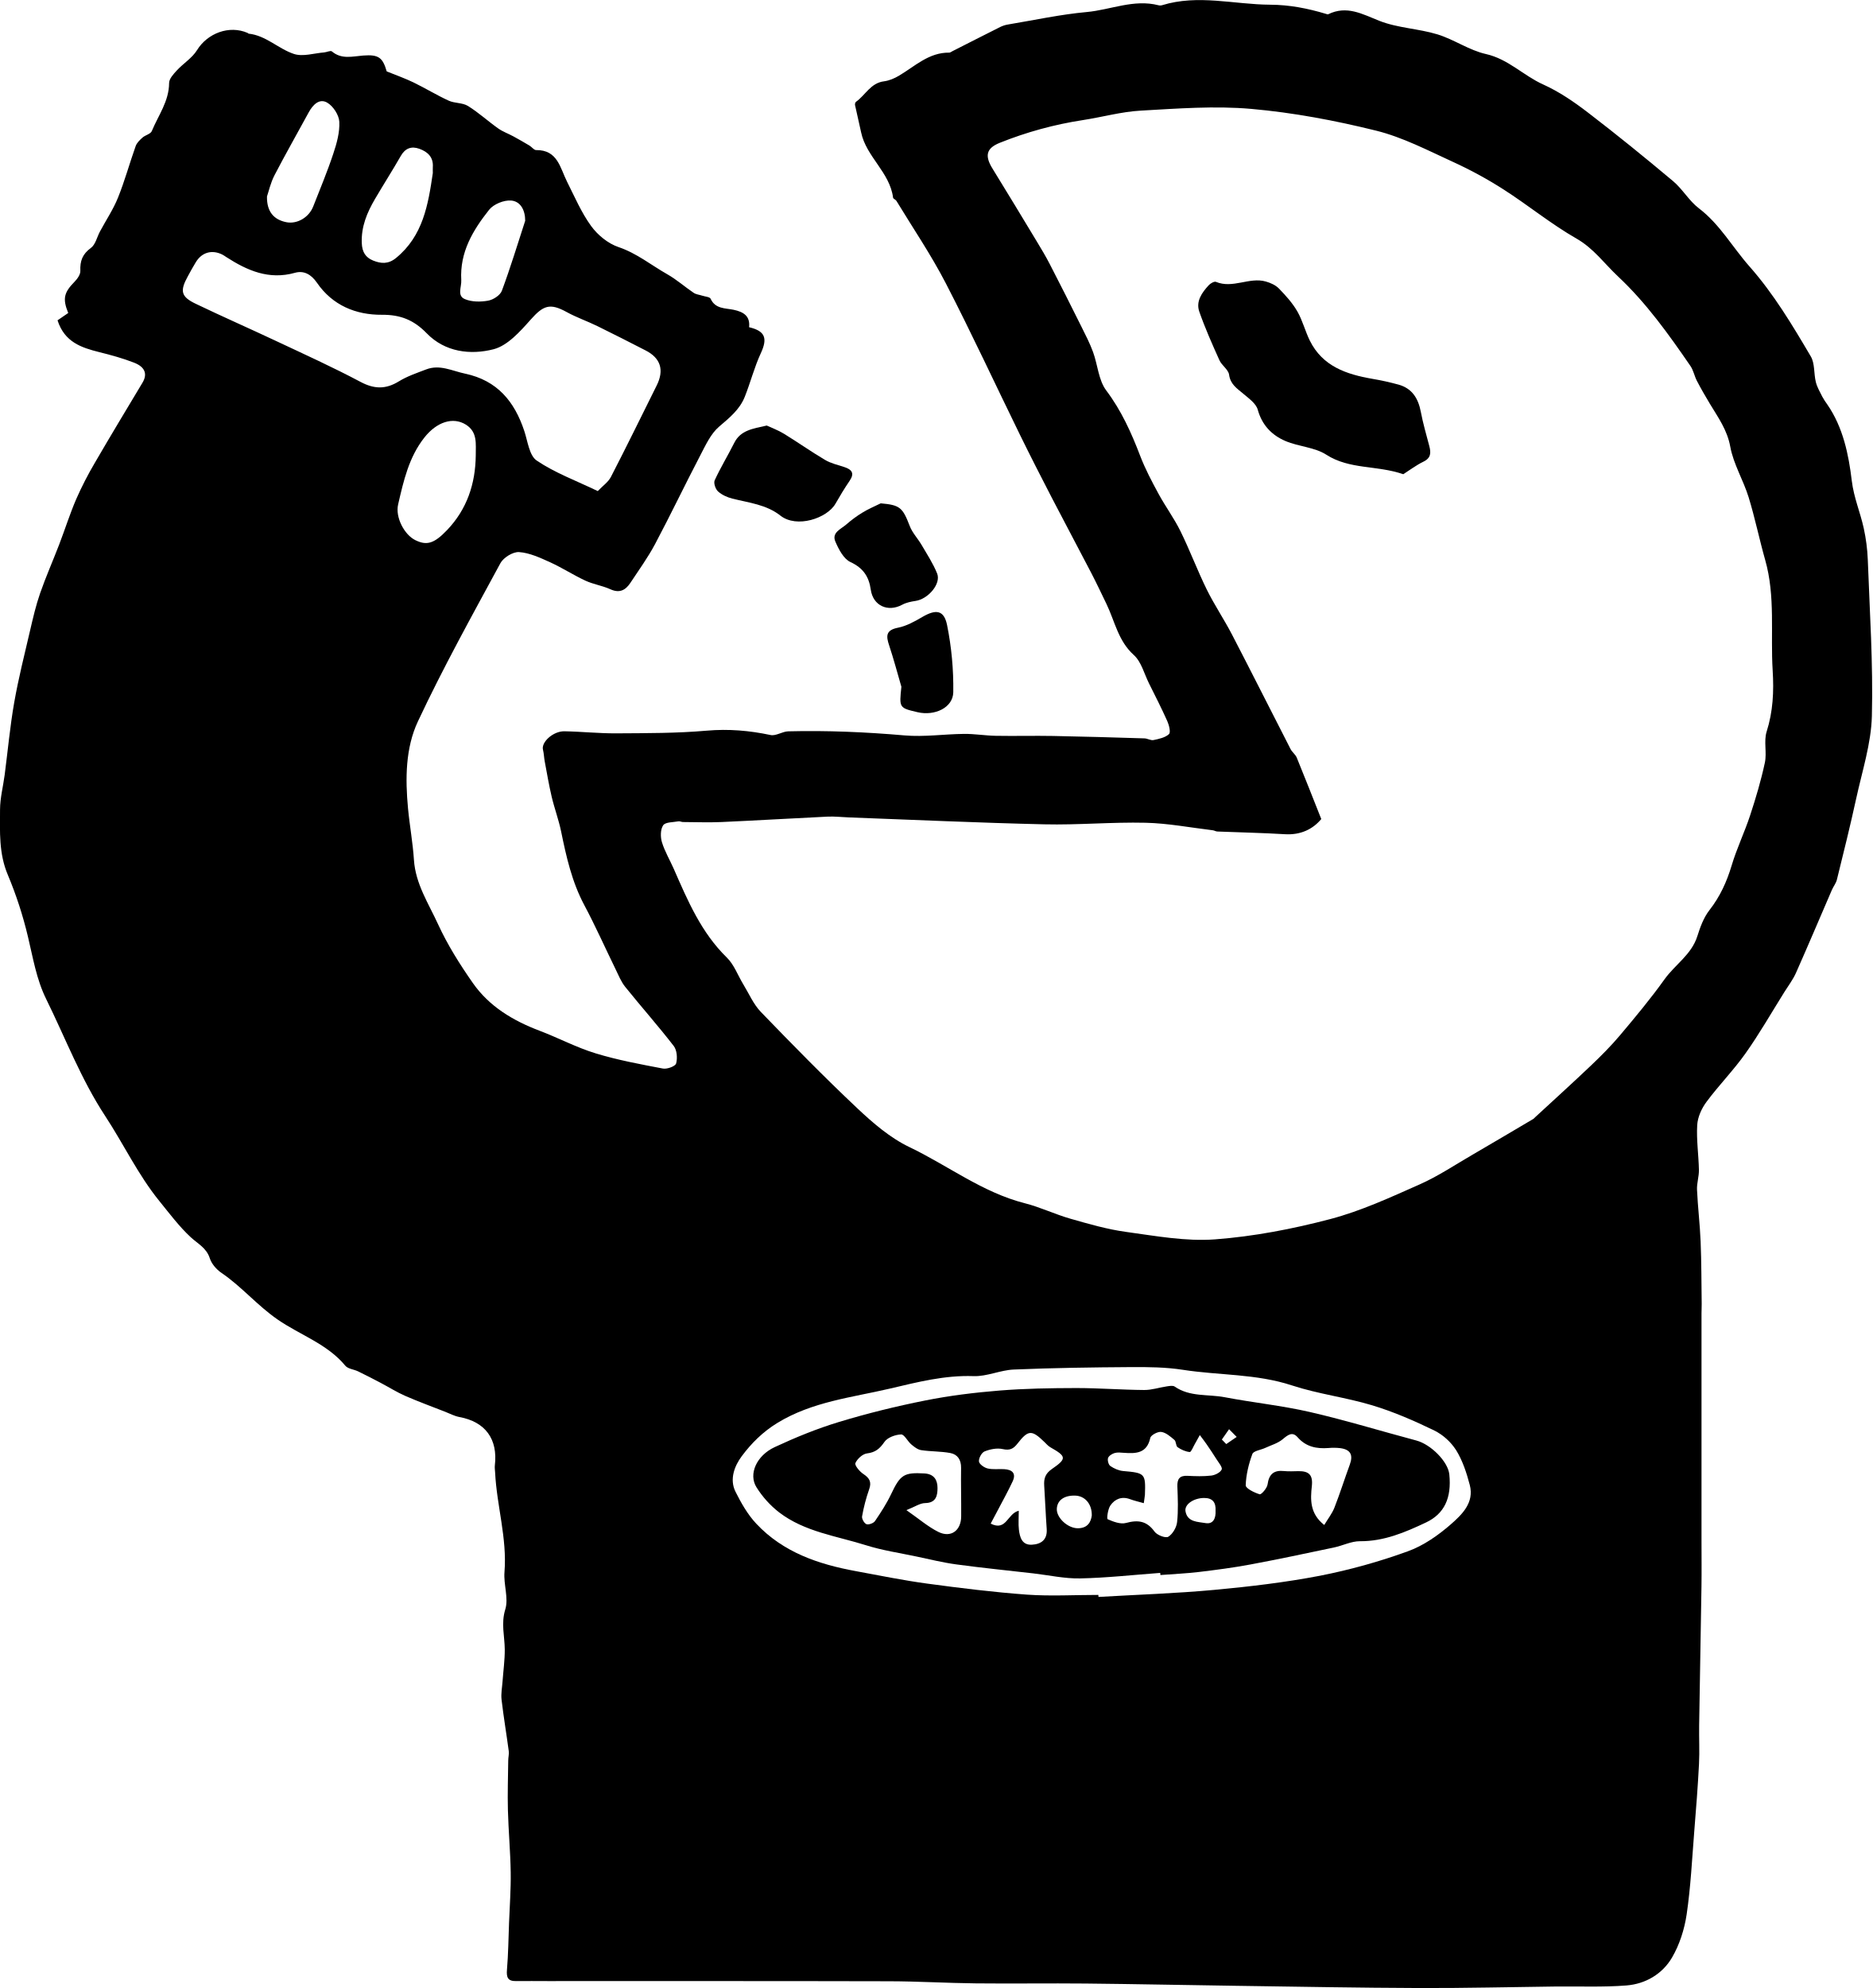
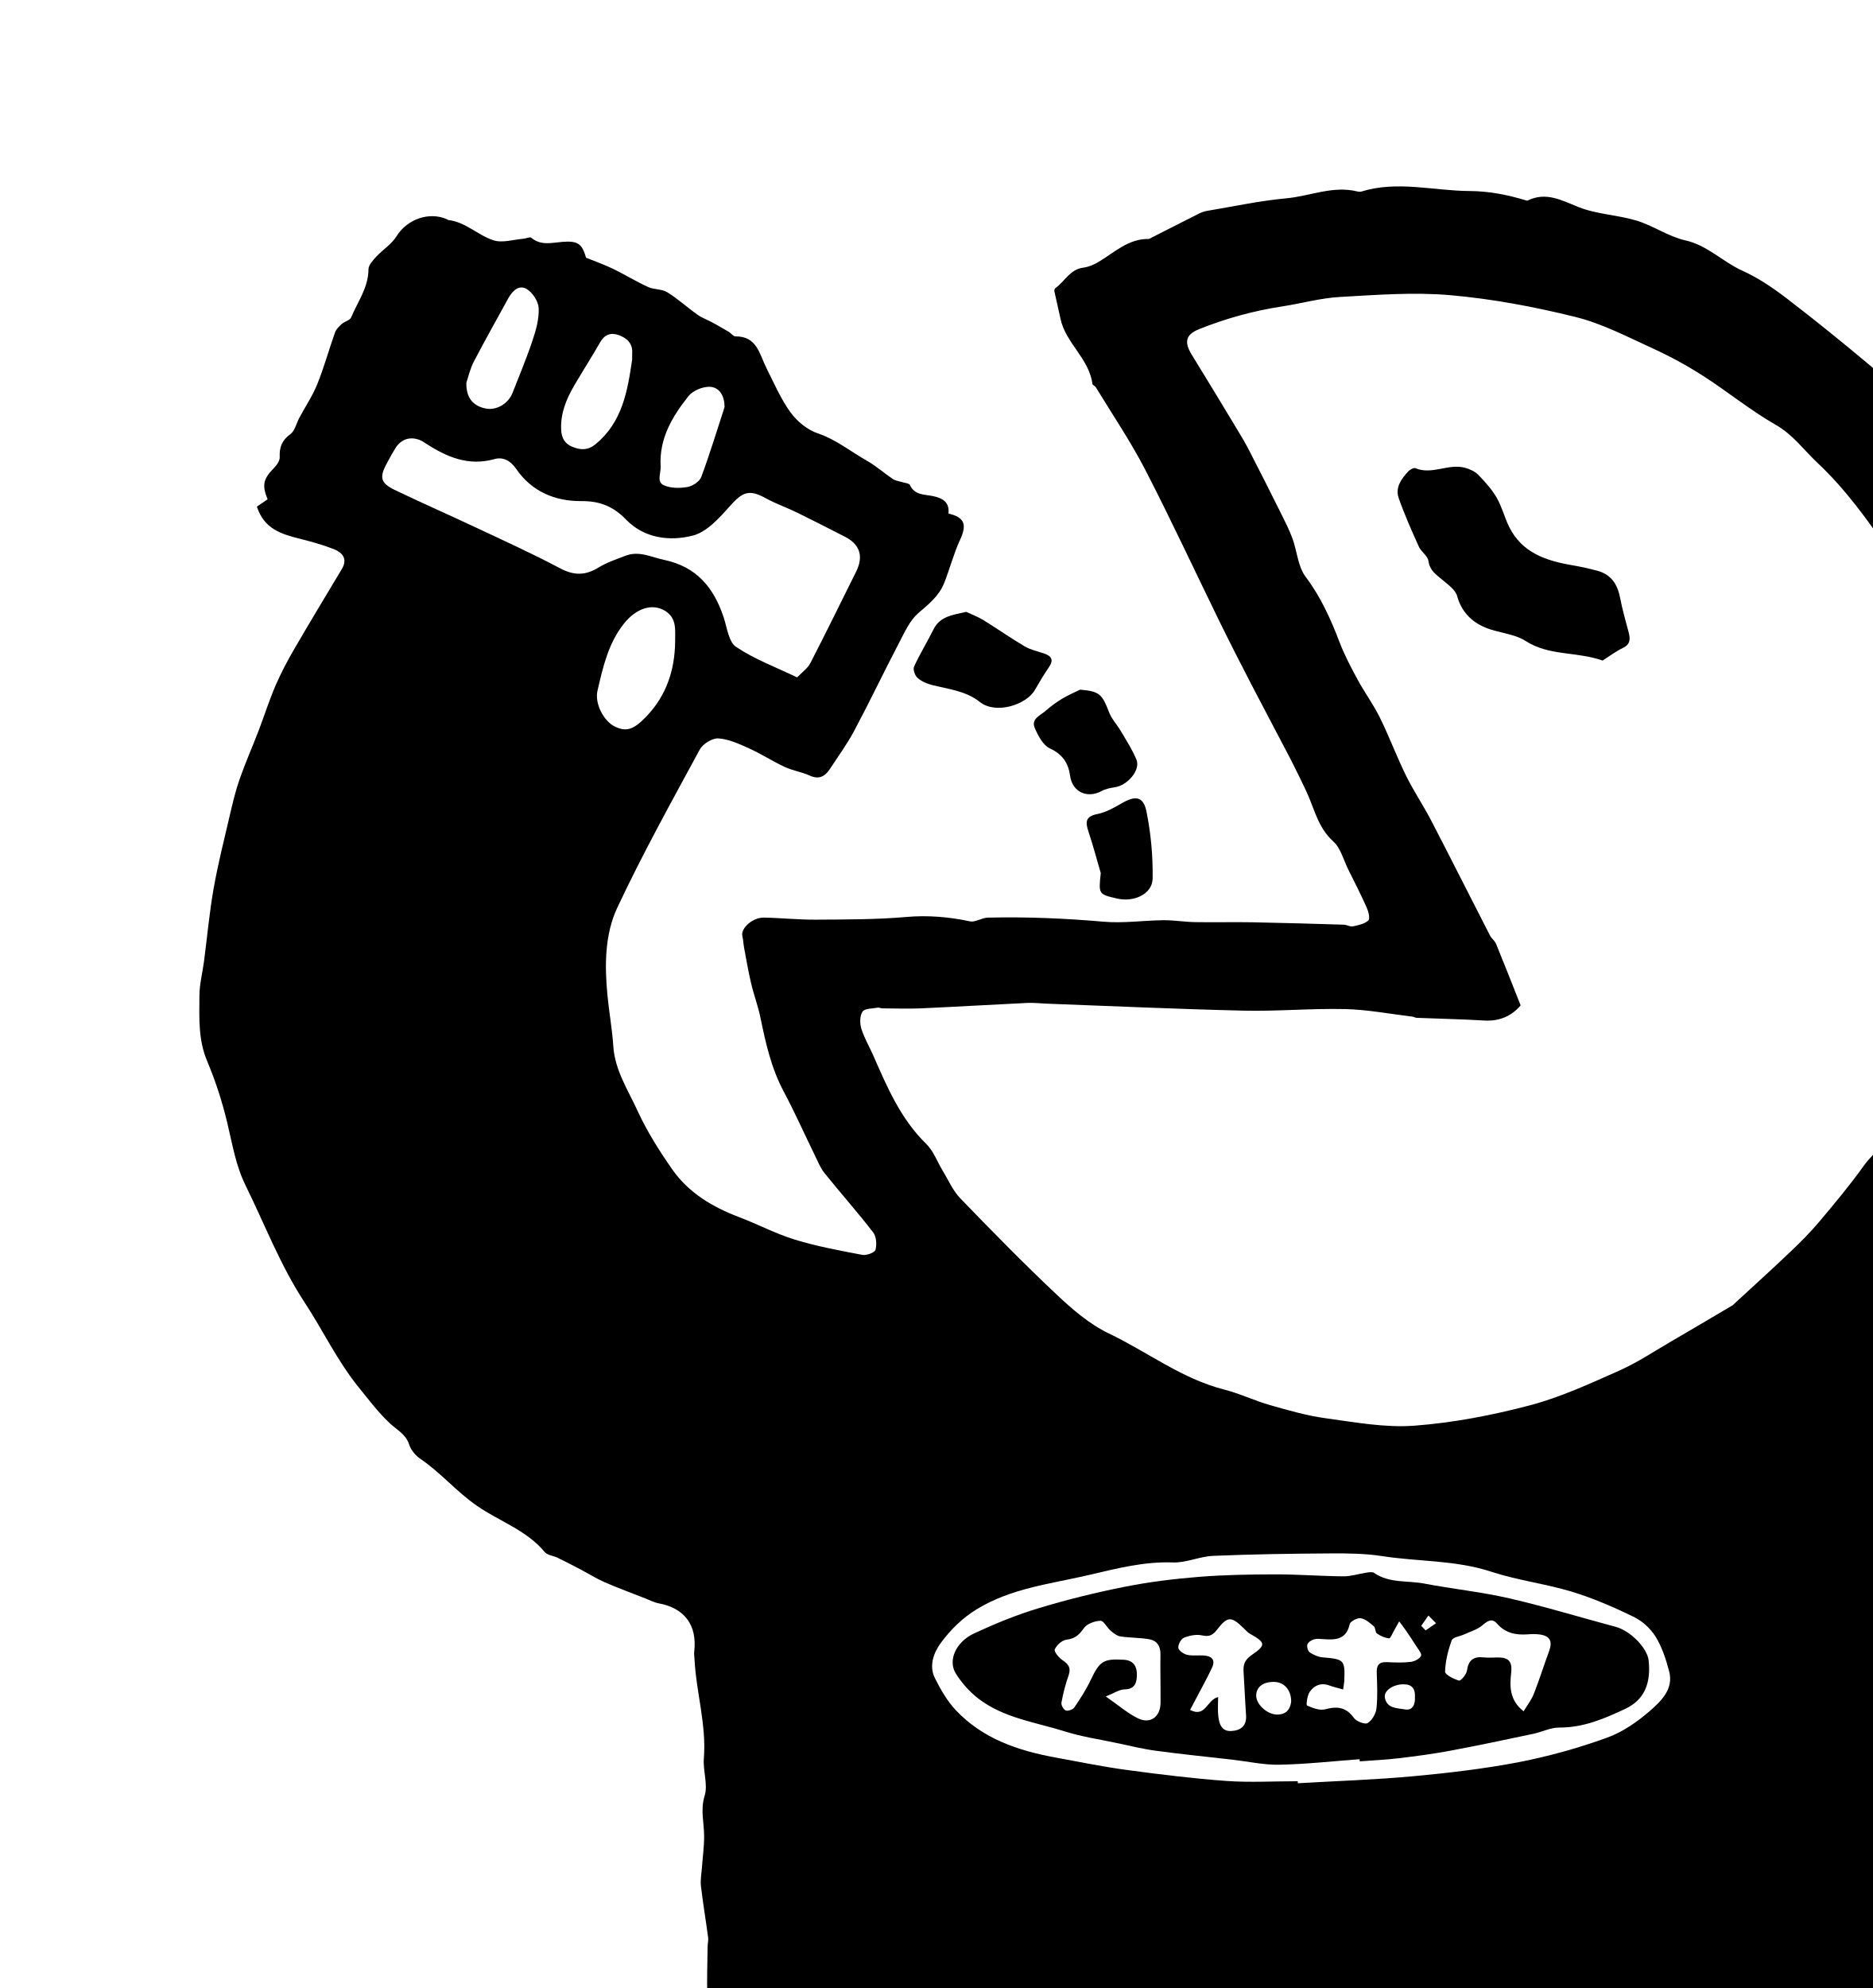
- <svg xmlns="http://www.w3.org/2000/svg" id="Calque_1" data-name="Calque 1" viewBox="0 0 2379.97 2526.44">
-   <path d="M326.57,643.85l13.58-9.29c-7.38-18.27-5.44-26,8.19-39.89,3.54-3.59,7.41-9.17,7.22-13.67-.54-12.5,2.67-21.32,13.41-29.13,5.86-4.27,7.75-13.91,11.59-21,7.69-14.32,16.87-28,22.9-43,8.6-21.35,14.69-43.71,22.43-65.44,1.47-4.13,5.25-7.76,8.69-10.81,3.61-3.21,10.29-4.53,11.82-8.25,8.24-19.94,21.89-37.87,22-61.05,0-5.4,5.55-11.41,9.78-16,8.24-8.94,19.48-15.76,25.69-25.8,13.32-21.56,40.89-32.07,64.37-21.88.45.19.77.85,1.19.9,22.17,2.34,37.85,19.29,57.66,25.81,11.35,3.74,25.49-.93,38.36-1.95,3.38-.27,8.14-2.73,9.84-1.3,12.36,10.41,25.89,6.36,39.73,5.27,20-1.58,24.92,2.8,30,20.15,12.38,5,23.56,8.93,34.13,14.06,15.06,7.31,29.41,16.14,44.61,23.11,7.61,3.49,17.58,2.47,24.48,6.73,13.54,8.38,25.45,19.35,38.5,28.59,5.89,4.17,13,6.64,19.37,10.12,6.87,3.73,13.65,7.64,20.36,11.65,3,1.77,5.67,5.75,8.47,5.72,27.39-.27,30.43,22.56,39.31,40.19,9.66,19.15,18.19,39.27,30.69,56.44,8.33,11.44,21.48,22.18,34.7,26.64,23.25,7.85,41.61,23,62.2,34.66,11.78,6.68,22.1,15.9,33.4,23.51,3.06,2.07,7.28,2.4,10.94,3.61s9.47,1.5,10.58,3.92c6,13.11,18.66,11.79,29.24,14,12.71,2.69,21.18,8,19.67,22.16,20.64,4.83,23.63,14.18,14.91,33-8.28,17.82-13.13,37.2-20.45,55.51-6.46,16.16-19.45,26.61-32.57,37.81-10.67,9.1-17.2,23.66-24,36.63-19.5,37.38-37.67,75.47-57.45,112.7-9.06,17-20.53,32.84-31.2,49-6.11,9.26-13.61,13.77-25.42,8.42-10.21-4.62-21.76-6.31-31.91-11-15.32-7.1-29.59-16.45-44.95-23.41-12.6-5.71-26-11.94-39.33-12.89-7.75-.56-19.85,6.9-23.77,14.13-36,66.48-72.81,132.7-104.88,201.1-15.89,33.89-16.11,72.9-12.54,110.63,2.06,21.82,6.1,43.48,7.51,65.32,2,30.56,18.66,55.51,30.71,81.87,12,26.15,27.64,50.92,44.16,74.57,20.81,29.81,51.06,47.87,84.81,60.66,23.93,9.07,46.81,21.27,71.19,28.72,27.92,8.54,56.89,13.87,85.64,19.34,5.3,1,15.81-2.89,16.78-6.46,1.84-6.79,1.06-16.93-3.06-22.25-19.82-25.62-41.38-49.87-61.68-75.12-5.31-6.59-8.55-14.92-12.34-22.65-13.25-27.09-25.52-54.7-39.69-81.3-15.71-29.49-22.82-61.27-29.43-93.49-3.06-14.91-8.5-29.32-12-44.16s-6-29.9-8.84-44.89c-.92-4.92-1-10-2.21-14.85-2.47-9.52,12.86-23.69,27.18-23.44,22.05.39,44.09,2.77,66.12,2.62,38.32-.26,76.78-.06,114.88-3.41,27.75-2.43,54.24-.14,81.15,5.55,6.84,1.44,14.9-4.51,22.46-4.7,49.37-1.23,98.58.9,147.83,5.18,25,2.17,50.4-1.68,75.63-1.92,13.44-.13,26.88,2.19,40.34,2.43,24.34.43,48.69-.24,73,.2,38.65.71,77.31,1.89,116,3.06,3.89.12,8,2.88,11.54,2.14,6.9-1.46,14.79-3.09,19.61-7.54,2.41-2.22.17-11.34-2.08-16.4-7.24-16.27-15.38-32.14-23.32-48.09-6.11-12.27-9.74-27.43-19.25-36-20-18-24.14-42.9-34.83-65-6.45-13.31-12.75-26.71-19.57-39.83-16.49-31.74-33.4-63.26-49.84-95-13.69-26.45-27.25-53-40.35-79.71-31.51-64.32-61.61-129.37-94.49-193-18.65-36.09-41.65-69.93-62.78-104.72-1-1.62-4-2.52-4.2-4-4.14-32.31-34.12-51.93-40.63-83-2.44-11.61-5.29-23.14-7.75-34.74-.27-1.27.32-3.44,1.28-4.12,11.94-8.46,18.56-23.88,35.51-26,6.56-.83,13.26-3.69,19-7.09,20.36-12,38-29.7,64-29.38,1.35,0,2.73-1.16,4.06-1.84,20.37-10.32,40.7-20.72,61.12-30.93a34.75,34.75,0,0,1,9.68-3c33.25-5.53,66.35-12.76,99.83-15.81,30.44-2.76,59.91-16.68,91.32-8.61a8.59,8.59,0,0,0,4.5-.06c45.83-14.17,91.6-.89,137.41-.65,24.82.13,47.79,4.69,70.93,11.64.93.27,2.14.84,2.84.5,23.66-11.57,43.2-.31,65,8.33,23.23,9.21,49.7,9.85,73.84,17.21,21.14,6.45,40.3,20.23,61.63,25,28.41,6.36,47.65,27.37,72.77,38.67,20.21,9.1,39.11,22,56.82,35.59,36.8,28.18,72.81,57.46,108.34,87.25,12.07,10.13,20.29,25,32.73,34.49,26.8,20.38,42.82,49.53,64.46,74,30.78,34.83,54.46,74.53,77.88,114.27,5.3,9,3.74,21.85,6.44,32.65,1.62,6.48,5.17,12.53,8.22,18.59a88,88,0,0,0,6.43,10c20,29,27.06,63.64,31,96.62,2.59,21.72,10.85,40.33,15.25,60.62a228.65,228.65,0,0,1,5.12,39.85c2.42,66.2,6.91,132.49,5.21,198.61-.91,35.23-12.42,70.27-20,105.2-7.51,34.41-16,68.6-24.47,102.8-1.14,4.66-4.49,8.73-6.44,13.24-15.2,35.11-30.07,70.37-45.61,105.33-3.8,8.54-9.65,16.18-14.65,24.17-16.36,26.11-31.69,53-49.46,78.06-15.24,21.53-34,40.56-49.72,61.77-6.13,8.26-11.1,19.29-11.69,29.34-1.1,18.88,1.78,38,2.17,57,.17,8.39-2.81,16.88-2.42,25.24,1,21.94,3.69,43.8,4.58,65.74,1.07,26.34,1,52.73,1.36,79.1.06,4-.23,8.06-.23,12.09q0,76.35,0,152.71,0,69.09,0,138.18c0,18.84.24,37.67-.05,56.5-.89,58.8-2,117.6-2.95,176.4-.26,16.31.66,32.66-.18,48.93-1.47,28.46-3.68,56.88-6,85.29-2.83,35.33-4.52,70.84-9.69,105.84-2.8,19-9.05,38.64-18.7,55.09-12.21,20.81-33.65,33.42-57.87,35.32-29.78,2.34-59.84,1-89.78,1.34-57.61.66-115.23,2.13-172.84,1.93-77.48-.27-155-1.72-232.45-2.81-64.11-.89-128.22-2.26-192.34-2.9-46.55-.46-93.12.28-139.67-.21-36.64-.39-73.28-2.61-109.92-2.69-144.88-.36-289.77-.19-434.66-.22-13.31,0-26.63-.18-39.94,0-10.36.16-12.26-4.73-11.44-14.38,1.68-19.8,1.89-39.74,2.65-59.62.81-21.34,2.42-42.7,2.11-64-.39-26.48-2.86-52.93-3.56-79.42-.55-20.93.18-41.91.42-62.86,0-4,1.18-8.09.66-12-2.92-21.82-6.59-43.55-9.15-65.41-.87-7.5.69-15.29,1.24-22.95,1-13.61,2.91-27.23,2.83-40.83-.11-16.88-4.91-32.9.65-50.82,4.45-14.33-2.31-31.73-1-47.53,3.44-43-9.83-84.2-11.91-126.54-.15-3-.69-6.06-.34-9,4-33.49-12.13-55.4-45-61.46-6.15-1.13-11.94-4.24-17.84-6.56-17.06-6.68-34.29-13-51.05-20.3-10.83-4.74-20.92-11.14-31.42-16.66-9.45-5-18.93-9.86-28.53-14.51-5.37-2.6-12.86-3.11-16.23-7.18-23-27.79-57.55-39-86-58.67-26-17.92-45.84-41.94-71.57-59.41-6.3-4.28-12.44-11.4-14.71-18.47-4.25-13.28-15.21-18.38-24.2-26.72-14.79-13.69-27.07-30.19-39.86-45.94-27.13-33.4-45.48-72.46-68.88-108.08-30.88-47-50.47-98.84-75-148.58-12.59-25.53-16.77-52.61-23.28-79.57a500.66,500.66,0,0,0-25.48-78.24c-11.59-27.21-10.05-55.15-9.94-83.1.05-14.72,3.95-29.42,5.89-44.15,4-30.61,6.77-61.43,12.1-91.8,5.4-30.76,13.08-61.13,20.18-91.57,3.71-15.91,7.4-31.92,12.75-47.32,7.28-20.94,16.31-41.28,24.26-62,7.37-19.19,13.55-38.88,21.67-57.74a438.77,438.77,0,0,1,23.9-46.51c19.75-34,40.11-67.67,60.33-101.41,6.46-10.79,3.54-19.9-10.73-25.46s-29.27-9.67-44.2-13.38C356.94,678.59,335.49,671.61,326.57,643.85ZM1933,1277.66c-10.67,12.84-26.09,20.49-46.24,19.27-28.61-1.72-57.28-2.27-85.93-3.43-1.93-.08-3.79-1.34-5.74-1.57-28.46-3.41-56.88-8.89-85.42-9.56-42.84-1-85.81,3-128.66,2-82.92-1.89-165.79-5.75-248.69-8.8-8.85-.32-17.74-1.38-26.56-1-45,2.14-90,4.88-135.09,6.89-16.28.73-32.64.07-49,0-2,0-4-1.23-5.87-.89-6.75,1.26-16.47.82-19.34,5-3.61,5.23-3.61,15-1.56,21.65,3.6,11.75,10.12,22.58,15.1,33.94,17.68,40.36,34.83,80.78,67.39,112.55,9.23,9,13.94,22.62,20.89,34,7.25,11.88,12.93,25.35,22.38,35.14,40,41.39,80.27,82.54,122.16,122,20.14,19,42.12,38,66.72,49.75,49,23.44,92.72,57.57,146.51,71.29,19.76,5,38.47,14.09,58.11,19.7,23.29,6.64,46.8,13.49,70.7,16.75,37.51,5.11,75.8,12.28,113.08,9.48,49.29-3.7,98.71-13.2,146.6-25.81,39.06-10.28,76.48-27.61,113.63-44.07,23.14-10.27,44.5-24.6,66.51-37.37,26.08-15.14,52-30.55,78-45.88a14.69,14.69,0,0,0,2.18-2.08c23.65-21.84,47.55-43.42,70.87-65.61,12.86-12.24,25.5-24.88,36.93-38.44,19.52-23.18,39-46.51,56.61-71.15,13.36-18.74,34.39-31.4,41.78-54.9,3.64-11.57,8.09-23.75,15.42-33.12,13.48-17.25,22-36,28.24-56.84,6.44-21.57,16.38-42.07,23.42-63.49,7.25-22,13.91-44.41,18.76-67.08,2.72-12.73-1.59-27.25,2.25-39.39,8.13-25.69,9.33-51,7.67-77.71-2.91-46.81,3.64-94.16-9.49-140.39-7.51-26.48-13-53.56-21.08-79.83-6.74-21.76-19.3-42.13-23.32-64.2-3.9-21.4-15.48-37.18-25.88-54.45-5.78-9.6-11.39-19.32-16.57-29.25-3.16-6.05-4.36-13.28-8.15-18.81-27.71-40.34-56.16-80.18-92.08-113.84-17.32-16.23-30.93-35.63-52.79-48.11-32.26-18.42-61.33-42.35-92.72-62.45a519.22,519.22,0,0,0-64.25-35c-32-14.64-64-31.36-97.82-39.75-52-12.88-105.23-22.91-158.51-27.62-46.51-4.12-93.89-.43-140.75,2.2-24.6,1.38-48.86,8.25-73.37,12a478.28,478.28,0,0,0-105.68,28.88c-17.28,6.93-19.33,16.48-9.33,32.69,19.09,30.93,37.87,62.06,56.67,93.18,5.58,9.23,11.15,18.49,16.08,28.07q20.46,39.68,40.31,79.66c5.28,10.58,10.73,21.17,14.79,32.24,5.95,16.26,6.95,35.79,16.78,48.88,19.27,25.64,31.9,53.66,43.14,83.08,6.36,16.63,14.81,32.56,23.32,48.26,8.73,16.09,19.76,31,27.83,47.36,12,24.31,21.47,49.83,33.43,74.15,9.61,19.54,21.93,37.73,32,57.08,25.16,48.46,49.66,97.26,74.6,145.84,2,3.93,6.21,6.83,7.85,10.84C1912.28,1225.07,1922.32,1250.76,1933,1277.66Zm-919.7-416.8c6.24-6.57,13.3-11.38,16.74-18.05,19.85-38.44,38.84-77.33,58.13-116.07,9.83-19.72,5.12-34.82-14.15-44.66-20.36-10.4-40.69-20.86-61.23-30.88-12.87-6.29-26.56-11-39.09-17.9-21.28-11.66-29.53-8.52-45.83,9.81-13.32,15-29.21,32.9-47,37.5-29.43,7.58-61.84,3.64-85-20.26-16.35-16.86-33.34-23.71-56.87-23.53-33.29.26-63-12.05-82.69-40.74-7.4-10.8-16.83-15.74-27.89-12.63-33.16,9.32-60.67-2.8-87.37-20a51.31,51.31,0,0,0-5.11-3.2c-13.07-6.41-25.75-2.9-33.4,9.43-3.68,5.92-7,12.09-10.33,18.2-10.33,18.74-8.8,26,10.1,35,33.8,16.23,68.16,31.28,102.09,47.25,35.94,16.91,72.18,33.3,107.23,51.93,17.58,9.35,32.15,9.62,48.87-.65,10.67-6.56,22.94-10.66,34.76-15.18,17.26-6.62,32.83,1.91,49.29,5.38,41,8.65,62.89,35.34,75.34,72.87,4.36,13.11,6.34,31.26,15.79,37.6C958.57,837.57,985.28,847.42,1013.3,860.86Zm636.34,1402.81.15,2.55c49-2.85,98.14-4.42,147-8.93,45.06-4.16,90.21-9.48,134.59-18a750.56,750.56,0,0,0,111.36-30.93c20-7.18,38.83-20.32,55-34.45,14.05-12.29,29.92-27.44,24.05-49.9-4-15.27-9.1-30.95-17.32-44.21a71.21,71.21,0,0,0-28.18-25.28c-25.33-12.24-51.43-23.61-78.3-31.74-33.59-10.16-69-14.42-102.32-25.37-45.34-14.92-92.55-12.66-138.66-19.83-21.67-3.36-44-3.57-66-3.43-49.65.32-99.32,1-148.92,3.1-17.13.72-34.19,9-51.08,8.37-36.7-1.32-71.32,7.65-106.28,15.83-48.56,11.37-98.67,16.55-143,43.58-18.64,11.38-33.25,26-45.43,42.38-8.94,12-15.92,29.09-7.92,45.11,7.16,14.36,15.45,28.91,26.3,40.52,34.09,36.42,79,51.68,126.68,60.41,30.24,5.55,60.4,11.76,90.85,15.87,42.12,5.68,84.38,10.91,126.75,14C1589.05,2265.42,1619.41,2263.67,1649.64,2263.67ZM858.21,815.45c-.16-14.35,2.6-29.49-12.53-39-16.6-10.4-37.26-3.25-52.67,16.22-19.89,25.14-26.54,55.2-33.48,85.09-3.83,16.47,7.92,38.62,21.85,45.46,14.43,7.08,23.8,4.59,40.43-12.86C847.06,883.9,857.82,851.56,858.21,815.45ZM803.62,456.7c0-2.52-.15-5.05,0-7.56.91-12.62-6.54-19.46-17.08-23.26-10-3.61-17.94-.88-23.63,9.07-10.54,18.42-22,36.3-32.74,54.62-10.14,17.31-17.73,35.21-16.85,56.23.47,11.24,4.77,18.21,14.45,22.11,10,4,19.19,4.77,29-3.2C791.23,536.61,797.72,496.89,803.62,456.7ZM592.81,486.46c-.36,19.22,8.63,29.53,24.66,32.71,13.56,2.68,28.61-5.94,34.12-20,8.73-22.26,18-44.38,25.51-67.05,4.35-13,8.33-27.18,7.65-40.59-.44-8.6-7.83-19.95-15.42-24.33-10-5.77-18.27,2.79-23.52,12.46-14.46,26.66-29.54,53-43.49,79.92C597.37,469.17,595,480.07,592.81,486.46Zm328.24,30.88c0-13.89-6.18-24.77-17.92-25.71-9.14-.74-22.24,4.58-27.9,11.71-20.55,25.9-37.5,53.84-35.45,89.53.5,8.66-5.65,19.66,4.49,24,8.71,3.73,20.08,3.74,29.68,2,6.53-1.15,15.32-6.86,17.46-12.63C902.3,577,911.35,547.06,921.05,517.34Z" transform="translate(-253.43 -236.78)" />
-   <path d="M1228.1,777.58c6.11,2.87,14.42,5.87,21.81,10.39,17.62,10.8,34.52,22.78,52.3,33.29,7.36,4.35,16.16,6.36,24.43,9.06,9.61,3.14,13.39,7.83,6.81,17.49-6.43,9.43-12.36,19.22-18,29.12-10.59,18.45-49.12,31.56-70,15.1-18-14.15-40-16.26-61.1-21.61-6.51-1.65-13.34-4.72-18.2-9.14-3.23-2.94-5.83-10.62-4.22-14.12,7.44-16.19,16.8-31.49,24.8-47.45C1194.82,783.48,1210.19,781.62,1228.1,777.58Z" transform="translate(-253.43 -236.78)" />
-   <path d="M1373,876.44c24.48,2.13,27.84,5.29,36.88,28.86,3.3,8.61,10.21,15.78,15,23.92,7,12,14.71,23.69,19.83,36.44,5.22,13-11.39,32.46-27.45,34.8-5.78.85-11.88,2.1-16.94,4.83-18.28,9.85-37.13,1.28-40-19.26-2.36-16.57-9.65-27.42-25.86-35-8.66-4-14.93-16.21-19.14-26-4.93-11.52,7.21-15.84,13.88-21.71a146.22,146.22,0,0,1,20.46-15.06C1357,883.71,1365.12,880.32,1373,876.44Z" transform="translate(-253.43 -236.78)" />
-   <path d="M1399.26,1109.57c-5.12-17.52-9.77-35.19-15.53-52.5-4-11.88-4.48-19.47,11.12-22.55,10.88-2.14,21.35-8,31.12-13.72,17.2-10,27.44-8.92,31.37,10.37a400.52,400.52,0,0,1,7.87,85.32c-.3,19.59-23.56,30.5-45.43,25.38C1396.41,1136.4,1396.41,1136.4,1399.26,1109.57Z" transform="translate(-253.43 -236.78)" />
-   <path d="M2037.25,839.43c-33.91-11.68-68.15-5.67-97.87-24.81-14.84-9.56-35.12-10.21-51.88-17.36-17.36-7.4-29.78-20.11-35.26-39.87-2.19-7.9-11.42-14.32-18.42-20.28-8-6.75-16.32-11.82-18-24.13-.89-6.54-9.25-11.69-12.26-18.36-9.15-20.29-18.22-40.71-25.58-61.69-4.63-13.22,3.27-24.26,12-33.7,2.19-2.37,7-5.14,9.17-4.24,21.38,8.93,42.41-6.43,63.4-.44,6,1.7,12.45,4.6,16.65,8.93,8.63,8.89,17.19,18.35,23.34,29,6.73,11.65,10,25.26,16,37.37,16.23,32.52,46.44,42.66,79.32,48.35a336.57,336.57,0,0,1,33.43,7.39c17.34,4.86,25.06,17.69,28.28,34.71,2.77,14.58,6.94,28.9,10.73,43.27,2.25,8.53,2.27,15.24-7.43,19.91C2053.59,828,2045.19,834.39,2037.25,839.43Z" transform="translate(-253.43 -236.78)" />
-   <path d="M1728.28,2235.69c-33.93,2.51-67.82,6.31-101.78,7-19.74.42-39.58-4.08-59.38-6.36-32.64-3.74-65.34-7-97.89-11.41-17.12-2.32-34-6.51-50.94-10.08-21.35-4.51-43.14-7.72-63.87-14.25-37.65-11.87-78.22-17-110.65-41.88a123.4,123.4,0,0,1-28.72-31.84c-10.4-16.58-.13-40.2,23.24-51.07,26.54-12.35,53.91-23.54,81.9-32,35.92-10.89,72.54-19.9,109.36-27.22,31-6.18,62.71-10.07,94.28-12.62,32.47-2.62,65.17-3.12,97.76-3.19,28.75,0,57.5,2.26,86.25,2.49,9.58.08,19.16-3.19,28.79-4.61,3.33-.49,7.75-1.35,10.07.27,19.34,13.4,42.28,9.46,63.47,13.5,36,6.87,72.77,10.62,108.48,18.83,45.43,10.45,90.1,24.19,135.18,36.19,18.46,4.91,40.26,26.72,41.93,43,3.09,30-6.28,50.13-29.58,61.14-26.62,12.57-53.43,24.05-84,23.85-11-.08-22,5.68-33.18,8-35.37,7.45-70.74,15-106.27,21.6-21.47,4-43.18,6.85-64.88,9.44-16.36,1.95-32.88,2.67-49.33,3.93C1728.41,2237.53,1728.34,2236.61,1728.28,2235.69Zm-20.9-88.62c-7-2-12.36-3.16-17.39-5.05-10.63-4-19.41-.22-25.08,8-3.25,4.72-4.78,16.86-3.45,17.45,7.21,3.19,16.33,6.66,23.35,4.74,15.33-4.18,26.44-2.58,36.28,11.05,3.21,4.44,14,8.59,17.44,6.49,5.6-3.45,10.46-11.84,11.2-18.63,1.63-14.94.89-30.19.35-45.29-.33-9.59,2.89-14,12.93-13.5s20.25.86,30.19-.32c4.86-.58,11.45-3.85,13.2-7.72,1.27-2.81-3.91-8.77-6.6-13.09-4.09-6.57-8.45-13-12.83-19.38-2.65-3.86-5.56-7.53-8.36-11.29-2.14,3.85-4.22,7.74-6.44,11.55-2.07,3.56-4.59,10.12-6.39,10-5.34-.52-10.9-3-15.4-6.14-2.35-1.63-1.75-7.27-4.07-9.25-5-4.24-10.7-9.3-16.68-10.16-4.41-.64-13.24,4-14,7.68-4.32,19.64-18.1,20-33.39,18.89-4-.29-8.31-.84-12,.27-3.25,1-7.43,3.62-8.31,6.43s.59,8.48,3,10.09c4.69,3.19,10.57,5.82,16.17,6.32,27.84,2.45,28.73,3.09,27.73,30.2C1708.61,2139.33,1708,2142.26,1707.38,2147.07Zm-301.73,8.86c16.11,11.19,27.5,21.18,40.61,27.68,15.92,7.89,28.88-1.68,29-19.68.16-20.62-.44-41.25-.12-61.87.15-10.15-4.55-17-13.66-18.71-12.16-2.28-24.81-1.79-37.07-3.67-4.51-.69-8.94-4.2-12.64-7.34-4.72-4-8.83-12.8-12.91-12.62-7.38.32-17.28,3.87-21.14,9.5-6,8.65-11.44,13.33-22.17,14.62-5.59.68-12.39,6.9-14.76,12.31-1.21,2.75,5.29,10.67,10,13.77,7.78,5.16,10.9,10,7.49,19.52a218.79,218.79,0,0,0-9,34.41c-.56,3.06,2.79,8.94,5.61,9.93s9-1.23,10.85-4c7.54-11.09,14.93-22.48,20.65-34.58,11.51-24.33,16.28-27.39,42.12-25.91,12.53.72,16.69,8.59,16.67,18.56,0,9.42-1.72,18.92-15.71,19.1C1422.89,2147.05,1416.41,2151.68,1405.65,2155.93Zm142.82.78c0,9.35-.68,16.71.16,23.91,1.14,9.75,3.88,19.89,16.44,19.24,11.68-.61,19.87-6.16,18.9-20-1.29-18.33-2-36.7-3.17-55-.57-9,1.27-15.33,9.86-21.25,19.13-13.16,18.35-16-1.84-27.45-3-1.69-5.38-4.5-7.89-6.94-15.93-15.45-20.4-15.48-34.08,2.12-5.28,6.79-9.86,9-18.82,7-7.21-1.63-16,.14-23,2.95-3.74,1.49-7.63,8.67-7.16,12.79.4,3.45,6.62,7.84,11,8.88,6.7,1.6,14,.49,21,.89,10,.57,15.66,5.09,10.83,15.49-5.89,12.67-12.76,24.89-19.23,37.3-2.89,5.55-5.86,11.06-8.7,16.42C1532.91,2183.23,1533.85,2160.15,1548.47,2156.71Zm388.3,18.09c4.83-8,10-14.56,12.94-22,7.06-18,12.86-36.5,19.53-54.66,4.55-12.4,1-19.22-12.09-21a73.67,73.67,0,0,0-15.07-.15c-15.1,1.13-28.45-1.47-39.18-13.7-6.65-7.59-12.35-3-18.93,2.53-6.2,5.19-14.78,7.58-22.36,11.09-5.58,2.58-14.74,3.7-16.22,7.71-4.67,12.68-8,26.37-8.44,39.78-.12,3.87,11,9.41,17.78,11.38,2.09.61,9.31-7.7,10-12.51,1.83-13.26,8.12-18.42,21.14-17,6,.64,12.05.17,18.09.12,12.82-.1,18.64,4.25,17.06,18.91C1919.18,2142.21,1918.22,2160.22,1936.77,2174.8Zm-295.48-12.05c.27-15.12-9.08-24.89-21-25.28-14.17-.46-23,5.93-23.46,16.87-.43,11.44,14,24.68,26.76,24.62C1636.57,2178.91,1640.25,2170.37,1641.29,2162.75Zm157.34-6.07c.55-10.17-3.36-16.2-14.45-16.21-13.1,0-25.33,8-23.78,16.92,2.44,14,15.84,13.27,25.42,15C1795.87,2174.17,1799.13,2165.92,1798.63,2156.68Zm8-90.48,5.59,5.77,13.25-9.09-9.67-9.8Z" transform="translate(-253.43 -236.78)" />
+ <svg xmlns="http://www.w3.org/2000/svg" viewBox="0 0 2379.97 2526.44">
+   <path d="M326.57,643.85l13.58-9.29c-7.38-18.27-5.44-26,8.19-39.89,3.54-3.59,7.41-9.17,7.22-13.67-.54-12.5,2.67-21.32,13.41-29.13,5.86-4.27,7.75-13.91,11.59-21,7.69-14.32,16.87-28,22.9-43,8.6-21.35,14.69-43.71,22.43-65.44,1.47-4.13,5.25-7.76,8.69-10.81,3.61-3.21,10.29-4.53,11.82-8.25,8.24-19.94,21.89-37.87,22-61.05,0-5.4,5.55-11.41,9.78-16,8.24-8.94,19.48-15.76,25.69-25.8,13.32-21.56,40.89-32.07,64.37-21.88.45.19.77.85,1.19.9,22.17,2.34,37.85,19.29,57.66,25.81,11.35,3.74,25.49-.93,38.36-1.95,3.38-.27,8.14-2.73,9.84-1.3,12.36,10.41,25.89,6.36,39.73,5.27,20-1.58,24.92,2.8,30,20.15,12.38,5,23.56,8.93,34.13,14.06,15.06,7.31,29.41,16.14,44.61,23.11,7.61,3.49,17.58,2.47,24.48,6.73,13.54,8.38,25.45,19.35,38.5,28.59,5.89,4.17,13,6.64,19.37,10.12,6.87,3.73,13.65,7.64,20.36,11.65,3,1.77,5.67,5.75,8.47,5.72,27.39-.27,30.43,22.56,39.31,40.19,9.66,19.15,18.19,39.27,30.69,56.44,8.33,11.44,21.48,22.18,34.7,26.64,23.25,7.85,41.61,23,62.2,34.66,11.78,6.68,22.1,15.9,33.4,23.51,3.06,2.07,7.28,2.4,10.94,3.61s9.47,1.5,10.58,3.92c6,13.11,18.66,11.79,29.24,14,12.71,2.69,21.18,8,19.67,22.16,20.64,4.83,23.63,14.18,14.91,33-8.28,17.82-13.13,37.2-20.45,55.51-6.46,16.16-19.45,26.61-32.57,37.81-10.67,9.1-17.2,23.66-24,36.63-19.5,37.38-37.67,75.47-57.45,112.7-9.06,17-20.53,32.84-31.2,49-6.11,9.26-13.61,13.77-25.42,8.42-10.21-4.62-21.76-6.31-31.91-11-15.32-7.1-29.59-16.45-44.95-23.41-12.6-5.71-26-11.94-39.33-12.89-7.75-.56-19.85,6.9-23.77,14.13-36,66.48-72.81,132.7-104.88,201.1-15.89,33.89-16.11,72.9-12.54,110.63,2.06,21.82,6.1,43.48,7.51,65.32,2,30.56,18.66,55.51,30.71,81.87,12,26.15,27.64,50.92,44.16,74.57,20.81,29.81,51.06,47.87,84.81,60.66,23.93,9.07,46.81,21.27,71.19,28.72,27.92,8.54,56.89,13.87,85.64,19.34,5.3,1,15.81-2.89,16.78-6.46,1.84-6.79,1.06-16.93-3.06-22.25-19.82-25.62-41.38-49.87-61.68-75.12-5.31-6.59-8.55-14.92-12.34-22.65-13.25-27.09-25.52-54.7-39.69-81.3-15.71-29.49-22.82-61.27-29.43-93.49-3.06-14.91-8.5-29.32-12-44.16s-6-29.9-8.84-44.89c-.92-4.92-1-10-2.21-14.85-2.47-9.52,12.86-23.69,27.18-23.44,22.05.39,44.09,2.77,66.12,2.62,38.32-.26,76.78-.06,114.88-3.41,27.75-2.43,54.24-.14,81.15,5.55,6.84,1.44,14.9-4.51,22.46-4.7,49.37-1.23,98.58.9,147.83,5.18,25,2.17,50.4-1.68,75.63-1.92,13.44-.13,26.88,2.19,40.34,2.43,24.34.43,48.69-.24,73,.2,38.65.71,77.31,1.89,116,3.06,3.89.12,8,2.88,11.54,2.14,6.9-1.46,14.79-3.09,19.61-7.54,2.41-2.22.17-11.34-2.08-16.4-7.24-16.27-15.38-32.14-23.32-48.09-6.11-12.27-9.74-27.43-19.25-36-20-18-24.14-42.9-34.83-65-6.45-13.31-12.75-26.71-19.57-39.83-16.49-31.74-33.4-63.26-49.84-95-13.69-26.45-27.25-53-40.35-79.71-31.51-64.32-61.61-129.37-94.49-193-18.65-36.09-41.65-69.93-62.78-104.72-1-1.62-4-2.52-4.2-4-4.14-32.31-34.12-51.93-40.63-83-2.44-11.61-5.29-23.14-7.75-34.74-.27-1.27.32-3.44,1.28-4.12,11.94-8.46,18.56-23.88,35.51-26,6.56-.83,13.26-3.69,19-7.09,20.36-12,38-29.7,64-29.38,1.35,0,2.73-1.16,4.06-1.84,20.37-10.32,40.7-20.72,61.12-30.93a34.75,34.75,0,0,1,9.68-3c33.25-5.53,66.35-12.76,99.83-15.81,30.44-2.76,59.91-16.68,91.32-8.61a8.59,8.59,0,0,0,4.5-.06c45.83-14.17,91.6-.89,137.41-.65,24.82.13,47.79,4.69,70.93,11.64.93.27,2.14.84,2.84.5,23.66-11.57,43.2-.31,65,8.33,23.23,9.21,49.7,9.85,73.84,17.21,21.14,6.45,40.3,20.23,61.63,25,28.41,6.36,47.65,27.37,72.77,38.67,20.21,9.1,39.11,22,56.82,35.59,36.8,28.18,72.81,57.46,108.34,87.25,12.07,10.13,20.29,25,32.73,34.49,26.8,20.38,42.82,49.53,64.46,74,30.78,34.83,54.46,74.53,77.88,114.27,5.3,9,3.74,21.85,6.44,32.65,1.62,6.48,5.17,12.53,8.22,18.59a88,88,0,0,0,6.43,10c20,29,27.06,63.64,31,96.62,2.59,21.72,10.85,40.33,15.25,60.62a228.65,228.65,0,0,1,5.12,39.85c2.42,66.2,6.91,132.49,5.21,198.61-.91,35.23-12.42,70.27-20,105.2-7.51,34.41-16,68.6-24.47,102.8-1.14,4.66-4.49,8.73-6.44,13.24-15.2,35.11-30.07,70.37-45.61,105.33-3.8,8.54-9.65,16.18-14.65,24.17-16.36,26.11-31.69,53-49.46,78.06-15.24,21.53-34,40.56-49.72,61.77-6.13,8.26-11.1,19.29-11.69,29.34-1.1,18.88,1.78,38,2.17,57,.17,8.39-2.81,16.88-2.42,25.24,1,21.94,3.69,43.8,4.58,65.74,1.07,26.34,1,52.73,1.36,79.1.06,4-.23,8.06-.23,12.09q0,76.35,0,152.71,0,69.09,0,138.18c0,18.84.24,37.67-.05,56.5-.89,58.8-2,117.6-2.95,176.4-.26,16.31.66,32.66-.18,48.93-1.47,28.46-3.68,56.88-6,85.29-2.83,35.33-4.52,70.84-9.69,105.84-2.8,19-9.05,38.64-18.7,55.09-12.21,20.81-33.65,33.42-57.87,35.32-29.78,2.34-59.84,1-89.78,1.34-57.61.66-115.23,2.13-172.84,1.93-77.48-.27-155-1.72-232.45-2.81-64.11-.89-128.22-2.26-192.34-2.9-46.55-.46-93.12.28-139.67-.21-36.64-.39-73.28-2.61-109.92-2.69-144.88-.36-289.77-.19-434.66-.22-13.31,0-26.63-.18-39.94,0-10.36.16-12.26-4.73-11.44-14.38,1.68-19.8,1.89-39.74,2.65-59.62.81-21.34,2.42-42.7,2.11-64-.39-26.48-2.86-52.93-3.56-79.42-.55-20.93.18-41.91.42-62.86,0-4,1.18-8.09.66-12-2.92-21.82-6.59-43.55-9.15-65.41-.87-7.5.69-15.29,1.24-22.95,1-13.61,2.91-27.23,2.83-40.83-.11-16.88-4.91-32.9.65-50.82,4.45-14.33-2.31-31.73-1-47.53,3.44-43-9.83-84.2-11.91-126.54-.15-3-.69-6.06-.34-9,4-33.49-12.13-55.4-45-61.46-6.15-1.13-11.94-4.24-17.84-6.56-17.06-6.68-34.29-13-51.05-20.3-10.83-4.74-20.92-11.14-31.42-16.66-9.45-5-18.93-9.86-28.53-14.51-5.37-2.6-12.86-3.11-16.23-7.18-23-27.79-57.55-39-86-58.67-26-17.92-45.84-41.94-71.57-59.41-6.3-4.28-12.44-11.4-14.71-18.47-4.25-13.28-15.21-18.38-24.2-26.72-14.79-13.69-27.07-30.19-39.86-45.94-27.13-33.4-45.48-72.46-68.88-108.08-30.88-47-50.47-98.84-75-148.58-12.59-25.53-16.77-52.61-23.28-79.57a500.66,500.66,0,0,0-25.48-78.24c-11.59-27.21-10.05-55.15-9.94-83.1.05-14.72,3.95-29.42,5.89-44.15,4-30.61,6.77-61.43,12.1-91.8,5.4-30.76,13.08-61.13,20.18-91.57,3.71-15.91,7.4-31.92,12.75-47.32,7.28-20.94,16.31-41.28,24.26-62,7.37-19.19,13.55-38.88,21.67-57.74a438.77,438.77,0,0,1,23.9-46.51c19.75-34,40.11-67.67,60.33-101.41,6.46-10.79,3.54-19.9-10.73-25.46s-29.27-9.67-44.2-13.38C356.94,678.59,335.49,671.61,326.57,643.85ZM1933,1277.66c-10.67,12.84-26.09,20.49-46.24,19.27-28.61-1.72-57.28-2.27-85.93-3.43-1.93-.08-3.79-1.34-5.74-1.57-28.46-3.41-56.88-8.89-85.42-9.56-42.84-1-85.81,3-128.66,2-82.92-1.89-165.79-5.75-248.69-8.8-8.85-.32-17.74-1.38-26.56-1-45,2.14-90,4.88-135.09,6.89-16.28.73-32.64.07-49,0-2,0-4-1.23-5.87-.89-6.75,1.26-16.47.82-19.34,5-3.61,5.23-3.61,15-1.56,21.65,3.6,11.75,10.12,22.58,15.1,33.94,17.68,40.36,34.83,80.78,67.39,112.55,9.23,9,13.94,22.62,20.89,34,7.25,11.88,12.93,25.35,22.38,35.14,40,41.39,80.27,82.54,122.16,122,20.14,19,42.12,38,66.72,49.75,49,23.44,92.72,57.57,146.51,71.29,19.76,5,38.47,14.09,58.11,19.7,23.29,6.64,46.8,13.49,70.7,16.75,37.51,5.11,75.8,12.28,113.08,9.48,49.29-3.7,98.71-13.2,146.6-25.81,39.06-10.28,76.48-27.61,113.63-44.07,23.14-10.27,44.5-24.6,66.51-37.37,26.08-15.14,52-30.55,78-45.88a14.69,14.69,0,0,0,2.18-2.08c23.65-21.84,47.55-43.42,70.87-65.61,12.86-12.24,25.5-24.88,36.93-38.44,19.52-23.18,39-46.51,56.61-71.15,13.36-18.74,34.39-31.4,41.78-54.9,3.64-11.57,8.09-23.75,15.42-33.12,13.48-17.25,22-36,28.24-56.84,6.44-21.57,16.38-42.07,23.42-63.49,7.25-22,13.91-44.41,18.76-67.08,2.72-12.73-1.59-27.25,2.25-39.39,8.13-25.69,9.33-51,7.67-77.71-2.91-46.81,3.64-94.16-9.49-140.39-7.51-26.48-13-53.56-21.08-79.83-6.74-21.76-19.3-42.13-23.32-64.2-3.9-21.4-15.48-37.18-25.88-54.45-5.78-9.6-11.39-19.32-16.57-29.25-3.16-6.05-4.36-13.28-8.15-18.81-27.71-40.34-56.16-80.18-92.08-113.84-17.32-16.23-30.93-35.63-52.79-48.11-32.26-18.42-61.33-42.35-92.72-62.45a519.22,519.22,0,0,0-64.25-35c-32-14.64-64-31.36-97.82-39.75-52-12.88-105.23-22.91-158.51-27.62-46.51-4.12-93.89-.43-140.75,2.2-24.6,1.38-48.86,8.25-73.37,12a478.28,478.28,0,0,0-105.68,28.88c-17.28,6.93-19.33,16.48-9.33,32.69,19.09,30.93,37.87,62.06,56.67,93.18,5.58,9.23,11.15,18.49,16.08,28.07q20.46,39.68,40.31,79.66c5.28,10.58,10.73,21.17,14.79,32.24,5.95,16.26,6.95,35.79,16.78,48.88,19.27,25.64,31.9,53.66,43.14,83.08,6.36,16.63,14.81,32.56,23.32,48.26,8.73,16.09,19.76,31,27.83,47.36,12,24.31,21.47,49.83,33.43,74.15,9.61,19.54,21.93,37.73,32,57.08,25.16,48.46,49.66,97.26,74.6,145.84,2,3.93,6.21,6.83,7.85,10.84C1912.28,1225.07,1922.32,1250.76,1933,1277.66Zm-919.7-416.8c6.24-6.57,13.3-11.38,16.74-18.05,19.85-38.44,38.84-77.33,58.13-116.07,9.83-19.72,5.12-34.82-14.15-44.66-20.36-10.4-40.69-20.86-61.23-30.88-12.87-6.29-26.56-11-39.09-17.9-21.28-11.66-29.53-8.52-45.83,9.81-13.32,15-29.21,32.9-47,37.5-29.43,7.58-61.84,3.64-85-20.26-16.35-16.86-33.34-23.71-56.87-23.53-33.29.26-63-12.05-82.69-40.74-7.4-10.8-16.83-15.74-27.89-12.63-33.16,9.32-60.67-2.8-87.37-20a51.31,51.31,0,0,0-5.11-3.2c-13.07-6.41-25.75-2.9-33.4,9.43-3.68,5.92-7,12.09-10.33,18.2-10.33,18.74-8.8,26,10.1,35,33.8,16.23,68.16,31.28,102.09,47.25,35.94,16.91,72.18,33.3,107.23,51.93,17.58,9.35,32.15,9.62,48.87-.65,10.67-6.56,22.94-10.66,34.76-15.18,17.26-6.62,32.83,1.91,49.29,5.38,41,8.65,62.89,35.34,75.34,72.87,4.36,13.11,6.34,31.26,15.79,37.6C958.57,837.57,985.28,847.42,1013.3,860.86Zm636.34,1402.81.15,2.55c49-2.85,98.14-4.42,147-8.93,45.06-4.16,90.21-9.48,134.59-18a750.56,750.56,0,0,0,111.36-30.93c20-7.18,38.83-20.32,55-34.45,14.05-12.29,29.92-27.44,24.05-49.9-4-15.27-9.1-30.95-17.32-44.21a71.21,71.21,0,0,0-28.18-25.28c-25.33-12.24-51.43-23.61-78.3-31.74-33.59-10.16-69-14.42-102.32-25.37-45.34-14.92-92.55-12.66-138.66-19.83-21.67-3.36-44-3.57-66-3.43-49.65.32-99.32,1-148.92,3.1-17.13.72-34.19,9-51.08,8.37-36.7-1.32-71.32,7.65-106.28,15.83-48.56,11.37-98.67,16.55-143,43.58-18.64,11.38-33.25,26-45.43,42.38-8.94,12-15.92,29.09-7.92,45.11,7.16,14.36,15.45,28.91,26.3,40.52,34.09,36.42,79,51.68,126.68,60.41,30.24,5.55,60.4,11.76,90.85,15.87,42.12,5.68,84.38,10.91,126.75,14C1589.05,2265.42,1619.41,2263.67,1649.64,2263.67ZM858.21,815.45c-.16-14.35,2.6-29.49-12.53-39-16.6-10.4-37.26-3.25-52.67,16.22-19.89,25.14-26.54,55.2-33.48,85.09-3.83,16.47,7.92,38.62,21.85,45.46,14.43,7.08,23.8,4.59,40.43-12.86C847.06,883.9,857.82,851.56,858.21,815.45ZM803.62,456.7c0-2.52-.15-5.05,0-7.56.91-12.62-6.54-19.46-17.08-23.26-10-3.61-17.94-.88-23.63,9.07-10.54,18.42-22,36.3-32.74,54.62-10.14,17.31-17.73,35.21-16.85,56.23.47,11.24,4.77,18.21,14.45,22.11,10,4,19.19,4.77,29-3.2C791.23,536.61,797.72,496.89,803.62,456.7ZM592.81,486.46c-.36,19.22,8.63,29.53,24.66,32.71,13.56,2.68,28.61-5.94,34.12-20,8.73-22.26,18-44.38,25.51-67.05,4.35-13,8.33-27.18,7.65-40.59-.44-8.6-7.83-19.95-15.42-24.33-10-5.77-18.27,2.79-23.52,12.46-14.46,26.66-29.54,53-43.49,79.92C597.37,469.17,595,480.07,592.81,486.46Zm328.24,30.88c0-13.89-6.18-24.77-17.92-25.71-9.14-.74-22.24,4.58-27.9,11.71-20.55,25.9-37.5,53.84-35.45,89.53.5,8.66-5.65,19.66,4.49,24,8.71,3.73,20.08,3.74,29.68,2,6.53-1.15,15.32-6.86,17.46-12.63C902.3,577,911.35,547.06,921.05,517.34Z" />
+   <path d="M1228.1,777.58c6.11,2.87,14.42,5.87,21.81,10.39,17.62,10.8,34.52,22.78,52.3,33.29,7.36,4.35,16.16,6.36,24.43,9.06,9.61,3.14,13.39,7.83,6.81,17.49-6.43,9.43-12.36,19.22-18,29.12-10.59,18.45-49.12,31.56-70,15.1-18-14.15-40-16.26-61.1-21.61-6.51-1.65-13.34-4.72-18.2-9.14-3.23-2.94-5.83-10.62-4.22-14.12,7.44-16.19,16.8-31.49,24.8-47.45C1194.82,783.48,1210.19,781.62,1228.1,777.58Z" />
+   <path d="M1373,876.44c24.48,2.13,27.84,5.29,36.88,28.86,3.3,8.61,10.21,15.78,15,23.92,7,12,14.71,23.69,19.83,36.44,5.22,13-11.39,32.46-27.45,34.8-5.78.85-11.88,2.1-16.94,4.83-18.28,9.85-37.13,1.28-40-19.26-2.36-16.57-9.65-27.42-25.86-35-8.66-4-14.93-16.21-19.14-26-4.93-11.52,7.21-15.84,13.88-21.71a146.22,146.22,0,0,1,20.46-15.06C1357,883.71,1365.12,880.32,1373,876.44Z" />
+   <path d="M1399.26,1109.57c-5.12-17.52-9.77-35.19-15.53-52.5-4-11.88-4.48-19.47,11.12-22.55,10.88-2.14,21.35-8,31.12-13.72,17.2-10,27.44-8.92,31.37,10.37a400.52,400.52,0,0,1,7.87,85.32c-.3,19.59-23.56,30.5-45.43,25.38C1396.41,1136.4,1396.41,1136.4,1399.26,1109.57Z" />
+   <path d="M2037.25,839.43c-33.91-11.68-68.15-5.67-97.87-24.81-14.84-9.56-35.12-10.21-51.88-17.36-17.36-7.4-29.78-20.11-35.26-39.87-2.19-7.9-11.42-14.32-18.42-20.28-8-6.75-16.32-11.82-18-24.13-.89-6.54-9.25-11.69-12.26-18.36-9.15-20.29-18.22-40.71-25.58-61.69-4.63-13.22,3.27-24.26,12-33.7,2.19-2.37,7-5.14,9.17-4.24,21.38,8.93,42.41-6.43,63.4-.44,6,1.7,12.45,4.6,16.65,8.93,8.63,8.89,17.19,18.35,23.34,29,6.73,11.65,10,25.26,16,37.37,16.23,32.52,46.44,42.66,79.32,48.35a336.57,336.57,0,0,1,33.43,7.39c17.34,4.86,25.06,17.69,28.28,34.71,2.77,14.58,6.94,28.9,10.73,43.27,2.25,8.53,2.27,15.24-7.43,19.91C2053.59,828,2045.19,834.39,2037.25,839.43Z" />
+   <path d="M1728.28,2235.69c-33.93,2.51-67.82,6.31-101.78,7-19.74.42-39.58-4.08-59.38-6.36-32.64-3.74-65.34-7-97.89-11.41-17.12-2.32-34-6.51-50.94-10.08-21.35-4.51-43.14-7.72-63.87-14.25-37.65-11.87-78.22-17-110.65-41.88a123.4,123.4,0,0,1-28.72-31.84c-10.4-16.58-.13-40.2,23.24-51.07,26.54-12.35,53.91-23.54,81.9-32,35.92-10.89,72.54-19.9,109.36-27.22,31-6.18,62.71-10.07,94.28-12.62,32.47-2.62,65.17-3.12,97.76-3.19,28.75,0,57.5,2.26,86.25,2.49,9.58.08,19.16-3.19,28.79-4.61,3.33-.49,7.75-1.35,10.07.27,19.34,13.4,42.28,9.46,63.47,13.5,36,6.87,72.77,10.62,108.48,18.83,45.43,10.45,90.1,24.19,135.18,36.19,18.46,4.91,40.26,26.72,41.93,43,3.09,30-6.28,50.13-29.58,61.14-26.62,12.57-53.43,24.05-84,23.85-11-.08-22,5.68-33.18,8-35.37,7.45-70.74,15-106.27,21.6-21.47,4-43.18,6.85-64.88,9.44-16.36,1.95-32.88,2.67-49.33,3.93C1728.41,2237.53,1728.34,2236.61,1728.28,2235.69Zm-20.9-88.62c-7-2-12.36-3.16-17.39-5.05-10.63-4-19.41-.22-25.08,8-3.25,4.72-4.78,16.86-3.45,17.45,7.21,3.19,16.33,6.66,23.35,4.74,15.33-4.18,26.44-2.58,36.28,11.05,3.21,4.44,14,8.59,17.44,6.49,5.6-3.45,10.46-11.84,11.2-18.63,1.63-14.94.89-30.19.35-45.29-.33-9.59,2.89-14,12.93-13.5s20.25.86,30.19-.32c4.86-.58,11.45-3.85,13.2-7.72,1.27-2.81-3.91-8.77-6.6-13.09-4.09-6.57-8.45-13-12.83-19.38-2.65-3.86-5.56-7.53-8.36-11.29-2.14,3.85-4.22,7.74-6.44,11.55-2.07,3.56-4.59,10.12-6.39,10-5.34-.52-10.9-3-15.4-6.14-2.35-1.63-1.75-7.27-4.07-9.25-5-4.24-10.7-9.3-16.68-10.16-4.41-.64-13.24,4-14,7.68-4.32,19.64-18.1,20-33.39,18.89-4-.29-8.31-.84-12,.27-3.25,1-7.43,3.62-8.31,6.43s.59,8.48,3,10.09c4.69,3.19,10.57,5.82,16.17,6.32,27.84,2.45,28.73,3.09,27.73,30.2C1708.61,2139.33,1708,2142.26,1707.38,2147.07Zm-301.73,8.86c16.11,11.19,27.5,21.18,40.61,27.68,15.92,7.89,28.88-1.68,29-19.68.16-20.62-.44-41.25-.12-61.87.15-10.15-4.55-17-13.66-18.71-12.16-2.28-24.81-1.79-37.07-3.67-4.51-.69-8.94-4.2-12.64-7.34-4.72-4-8.83-12.8-12.91-12.62-7.38.32-17.28,3.87-21.14,9.5-6,8.65-11.44,13.33-22.17,14.62-5.59.68-12.39,6.9-14.76,12.31-1.21,2.75,5.29,10.67,10,13.77,7.78,5.16,10.9,10,7.49,19.52a218.79,218.79,0,0,0-9,34.41c-.56,3.06,2.79,8.94,5.61,9.93s9-1.23,10.85-4c7.54-11.09,14.93-22.48,20.65-34.58,11.51-24.33,16.28-27.39,42.12-25.91,12.53.72,16.69,8.59,16.67,18.56,0,9.42-1.72,18.92-15.71,19.1C1422.89,2147.05,1416.41,2151.68,1405.65,2155.93Zm142.82.78c0,9.35-.68,16.71.16,23.91,1.14,9.75,3.88,19.89,16.44,19.24,11.68-.61,19.87-6.16,18.9-20-1.29-18.33-2-36.7-3.17-55-.57-9,1.27-15.33,9.86-21.25,19.13-13.16,18.35-16-1.84-27.45-3-1.69-5.38-4.5-7.89-6.94-15.93-15.45-20.4-15.48-34.08,2.12-5.28,6.79-9.86,9-18.82,7-7.21-1.63-16,.14-23,2.95-3.74,1.49-7.63,8.67-7.16,12.79.4,3.45,6.62,7.84,11,8.88,6.7,1.6,14,.49,21,.89,10,.57,15.66,5.09,10.83,15.49-5.89,12.67-12.76,24.89-19.23,37.3-2.89,5.55-5.86,11.06-8.7,16.42C1532.91,2183.23,1533.85,2160.15,1548.47,2156.71Zm388.3,18.09c4.83-8,10-14.56,12.94-22,7.06-18,12.86-36.5,19.53-54.66,4.55-12.4,1-19.22-12.09-21a73.67,73.67,0,0,0-15.07-.15c-15.1,1.13-28.45-1.47-39.18-13.7-6.65-7.59-12.35-3-18.93,2.53-6.2,5.19-14.78,7.58-22.36,11.09-5.58,2.58-14.74,3.7-16.22,7.71-4.67,12.68-8,26.37-8.44,39.78-.12,3.87,11,9.41,17.78,11.38,2.09.61,9.31-7.7,10-12.51,1.83-13.26,8.12-18.42,21.14-17,6,.64,12.05.17,18.09.12,12.82-.1,18.64,4.25,17.06,18.91C1919.18,2142.21,1918.22,2160.22,1936.77,2174.8Zm-295.48-12.05c.27-15.12-9.08-24.89-21-25.28-14.17-.46-23,5.93-23.46,16.87-.43,11.44,14,24.68,26.76,24.62C1636.57,2178.91,1640.25,2170.37,1641.29,2162.75Zm157.34-6.07c.55-10.17-3.36-16.2-14.45-16.21-13.1,0-25.33,8-23.78,16.92,2.44,14,15.84,13.27,25.42,15C1795.87,2174.17,1799.13,2165.92,1798.63,2156.68Zm8-90.48,5.59,5.77,13.25-9.09-9.67-9.8Z" />
</svg>
